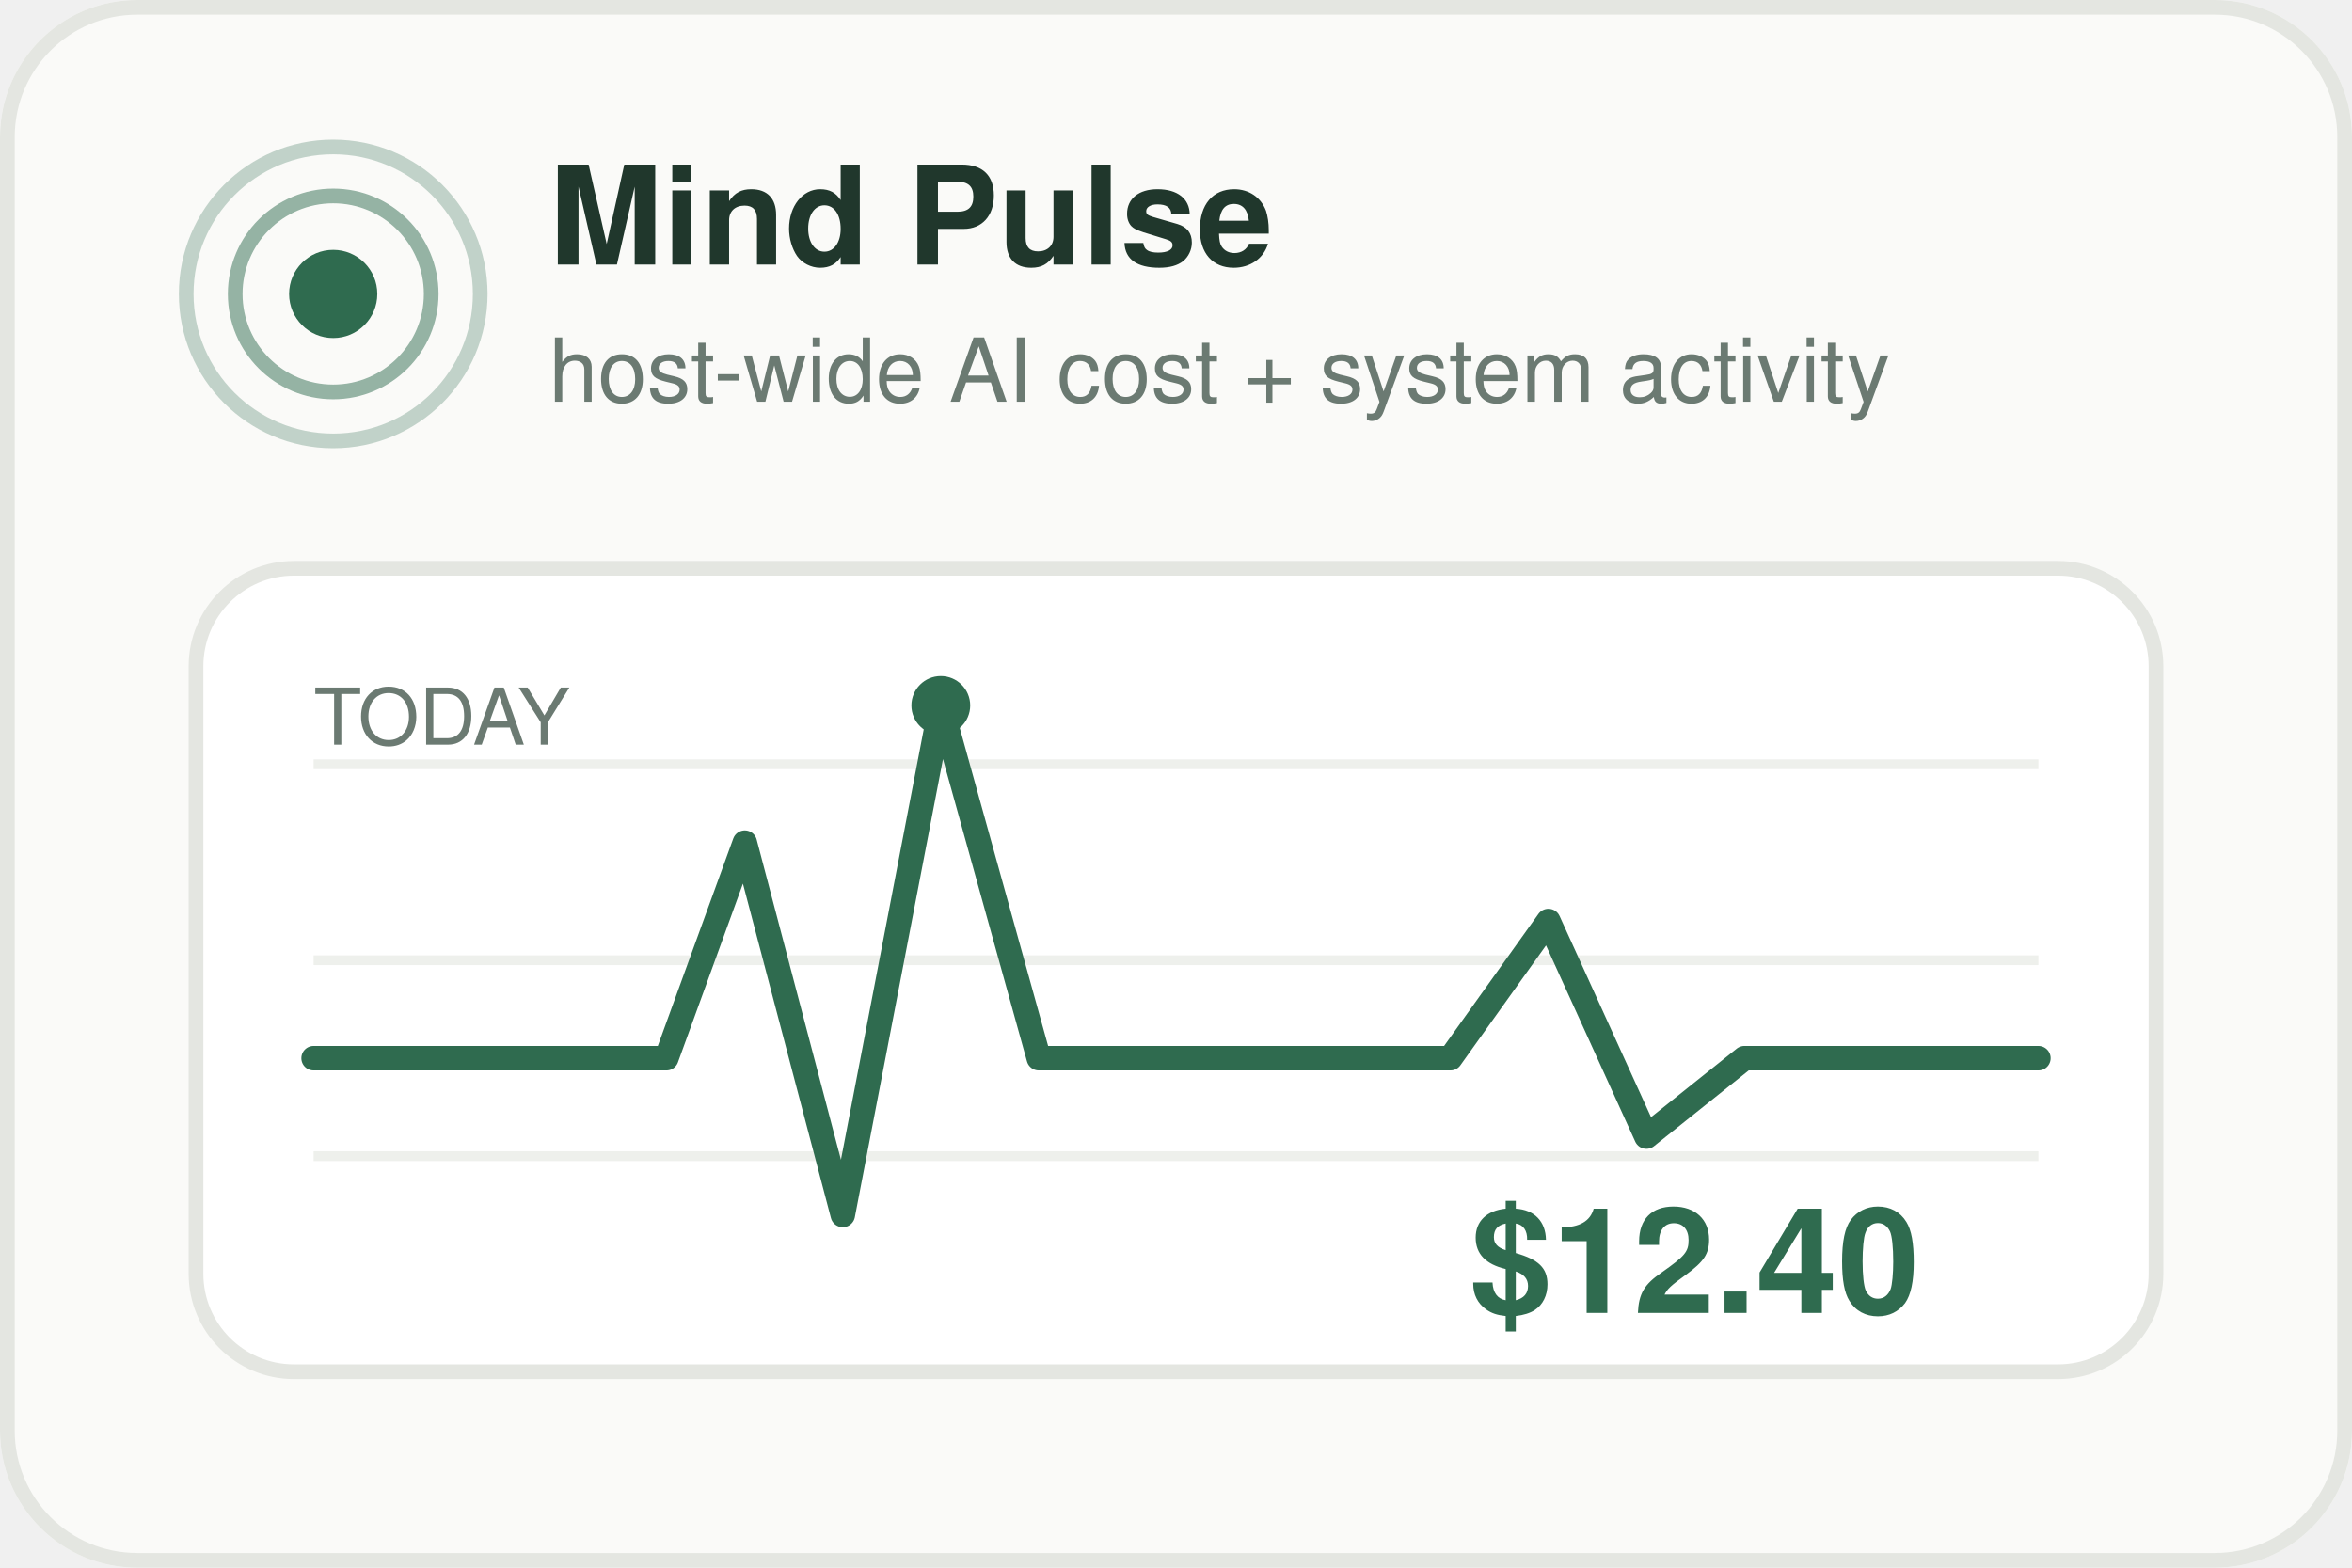
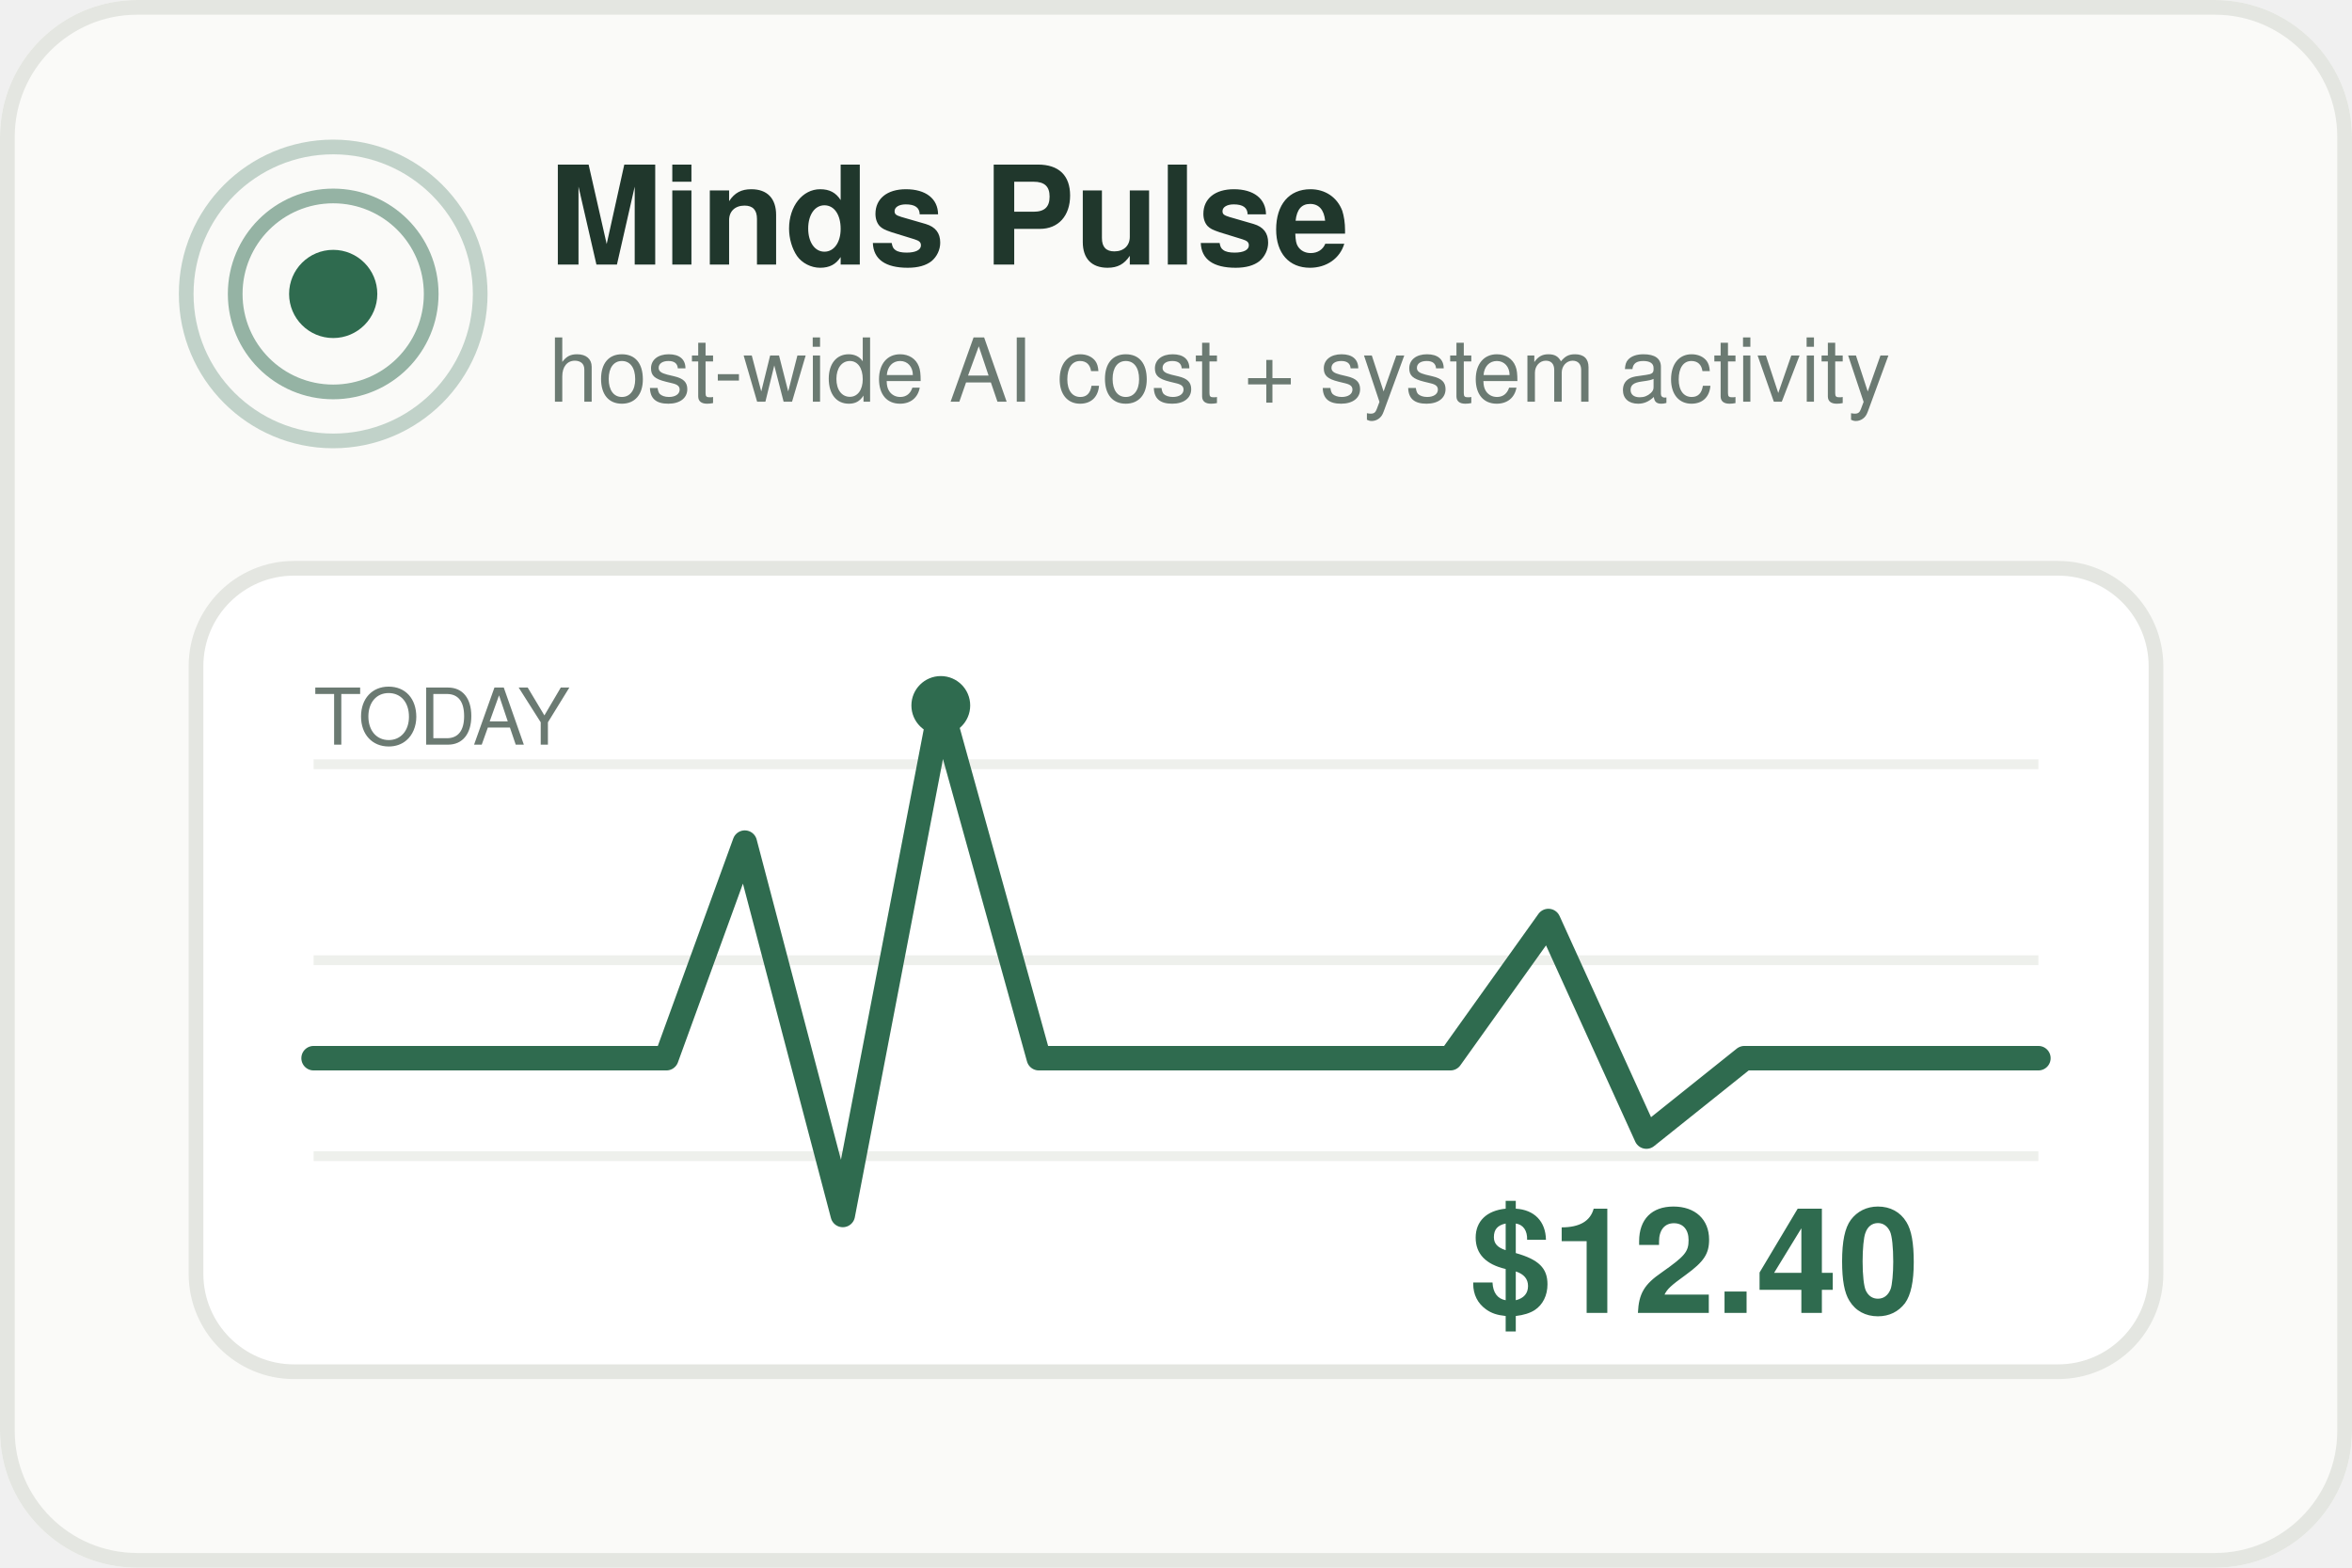
- <svg xmlns="http://www.w3.org/2000/svg" viewBox="0 0 240 160" role="img" aria-label="Mind Pulse">
+ <svg xmlns="http://www.w3.org/2000/svg" viewBox="0 0 240 160" role="img" aria-label="Minds Pulse">
  <rect width="240" height="160" rx="14" fill="#fafaf8" />
  <rect x="0.75" y="0.75" width="238.5" height="158.5" rx="13.25" fill="none" stroke="#e4e6e1" stroke-width="1.5" />
  <circle cx="34" cy="30" r="15" fill="none" stroke="#2f6b4f" stroke-width="1.5" opacity="0.28" />
  <circle cx="34" cy="30" r="10" fill="none" stroke="#2f6b4f" stroke-width="1.5" opacity="0.5" />
  <circle cx="34" cy="30" r="4.5" fill="#2f6b4f" />
-   <text x="56" y="27" font-family="Helvetica, Arial, sans-serif" font-size="14" font-weight="700" fill="#20372c">Mind Pulse</text>
+   <text x="56" y="27" font-family="Helvetica, Arial, sans-serif" font-size="14" font-weight="700" fill="#20372c">Minds Pulse</text>
  <text x="56" y="41" font-family="Helvetica, Arial, sans-serif" font-size="9" fill="#6b7a72">host-wide AI cost + system activity</text>
  <rect x="20" y="58" width="200" height="82" rx="10" fill="#ffffff" stroke="#e4e6e1" stroke-width="1.5" />
  <line x1="32" y1="78" x2="208" y2="78" stroke="#eef0ec" stroke-width="1" />
  <line x1="32" y1="98" x2="208" y2="98" stroke="#eef0ec" stroke-width="1" />
  <line x1="32" y1="118" x2="208" y2="118" stroke="#eef0ec" stroke-width="1" />
  <polyline points="32,108 58,108 68,108 76,86 86,124 96,72 106,108 132,108 148,108 158,94 168,116 178,108 208,108" fill="none" stroke="#2f6b4f" stroke-width="2.5" stroke-linejoin="round" stroke-linecap="round" />
  <circle cx="96" cy="72" r="3" fill="#2f6b4f" />
  <text x="32" y="76" font-family="Helvetica, Arial, sans-serif" font-size="8" fill="#6b7a72">TODAY</text>
  <text x="150" y="134" font-family="Helvetica, Arial, sans-serif" font-size="15" font-weight="700" fill="#2f6b4f">$12.40</text>
</svg>
